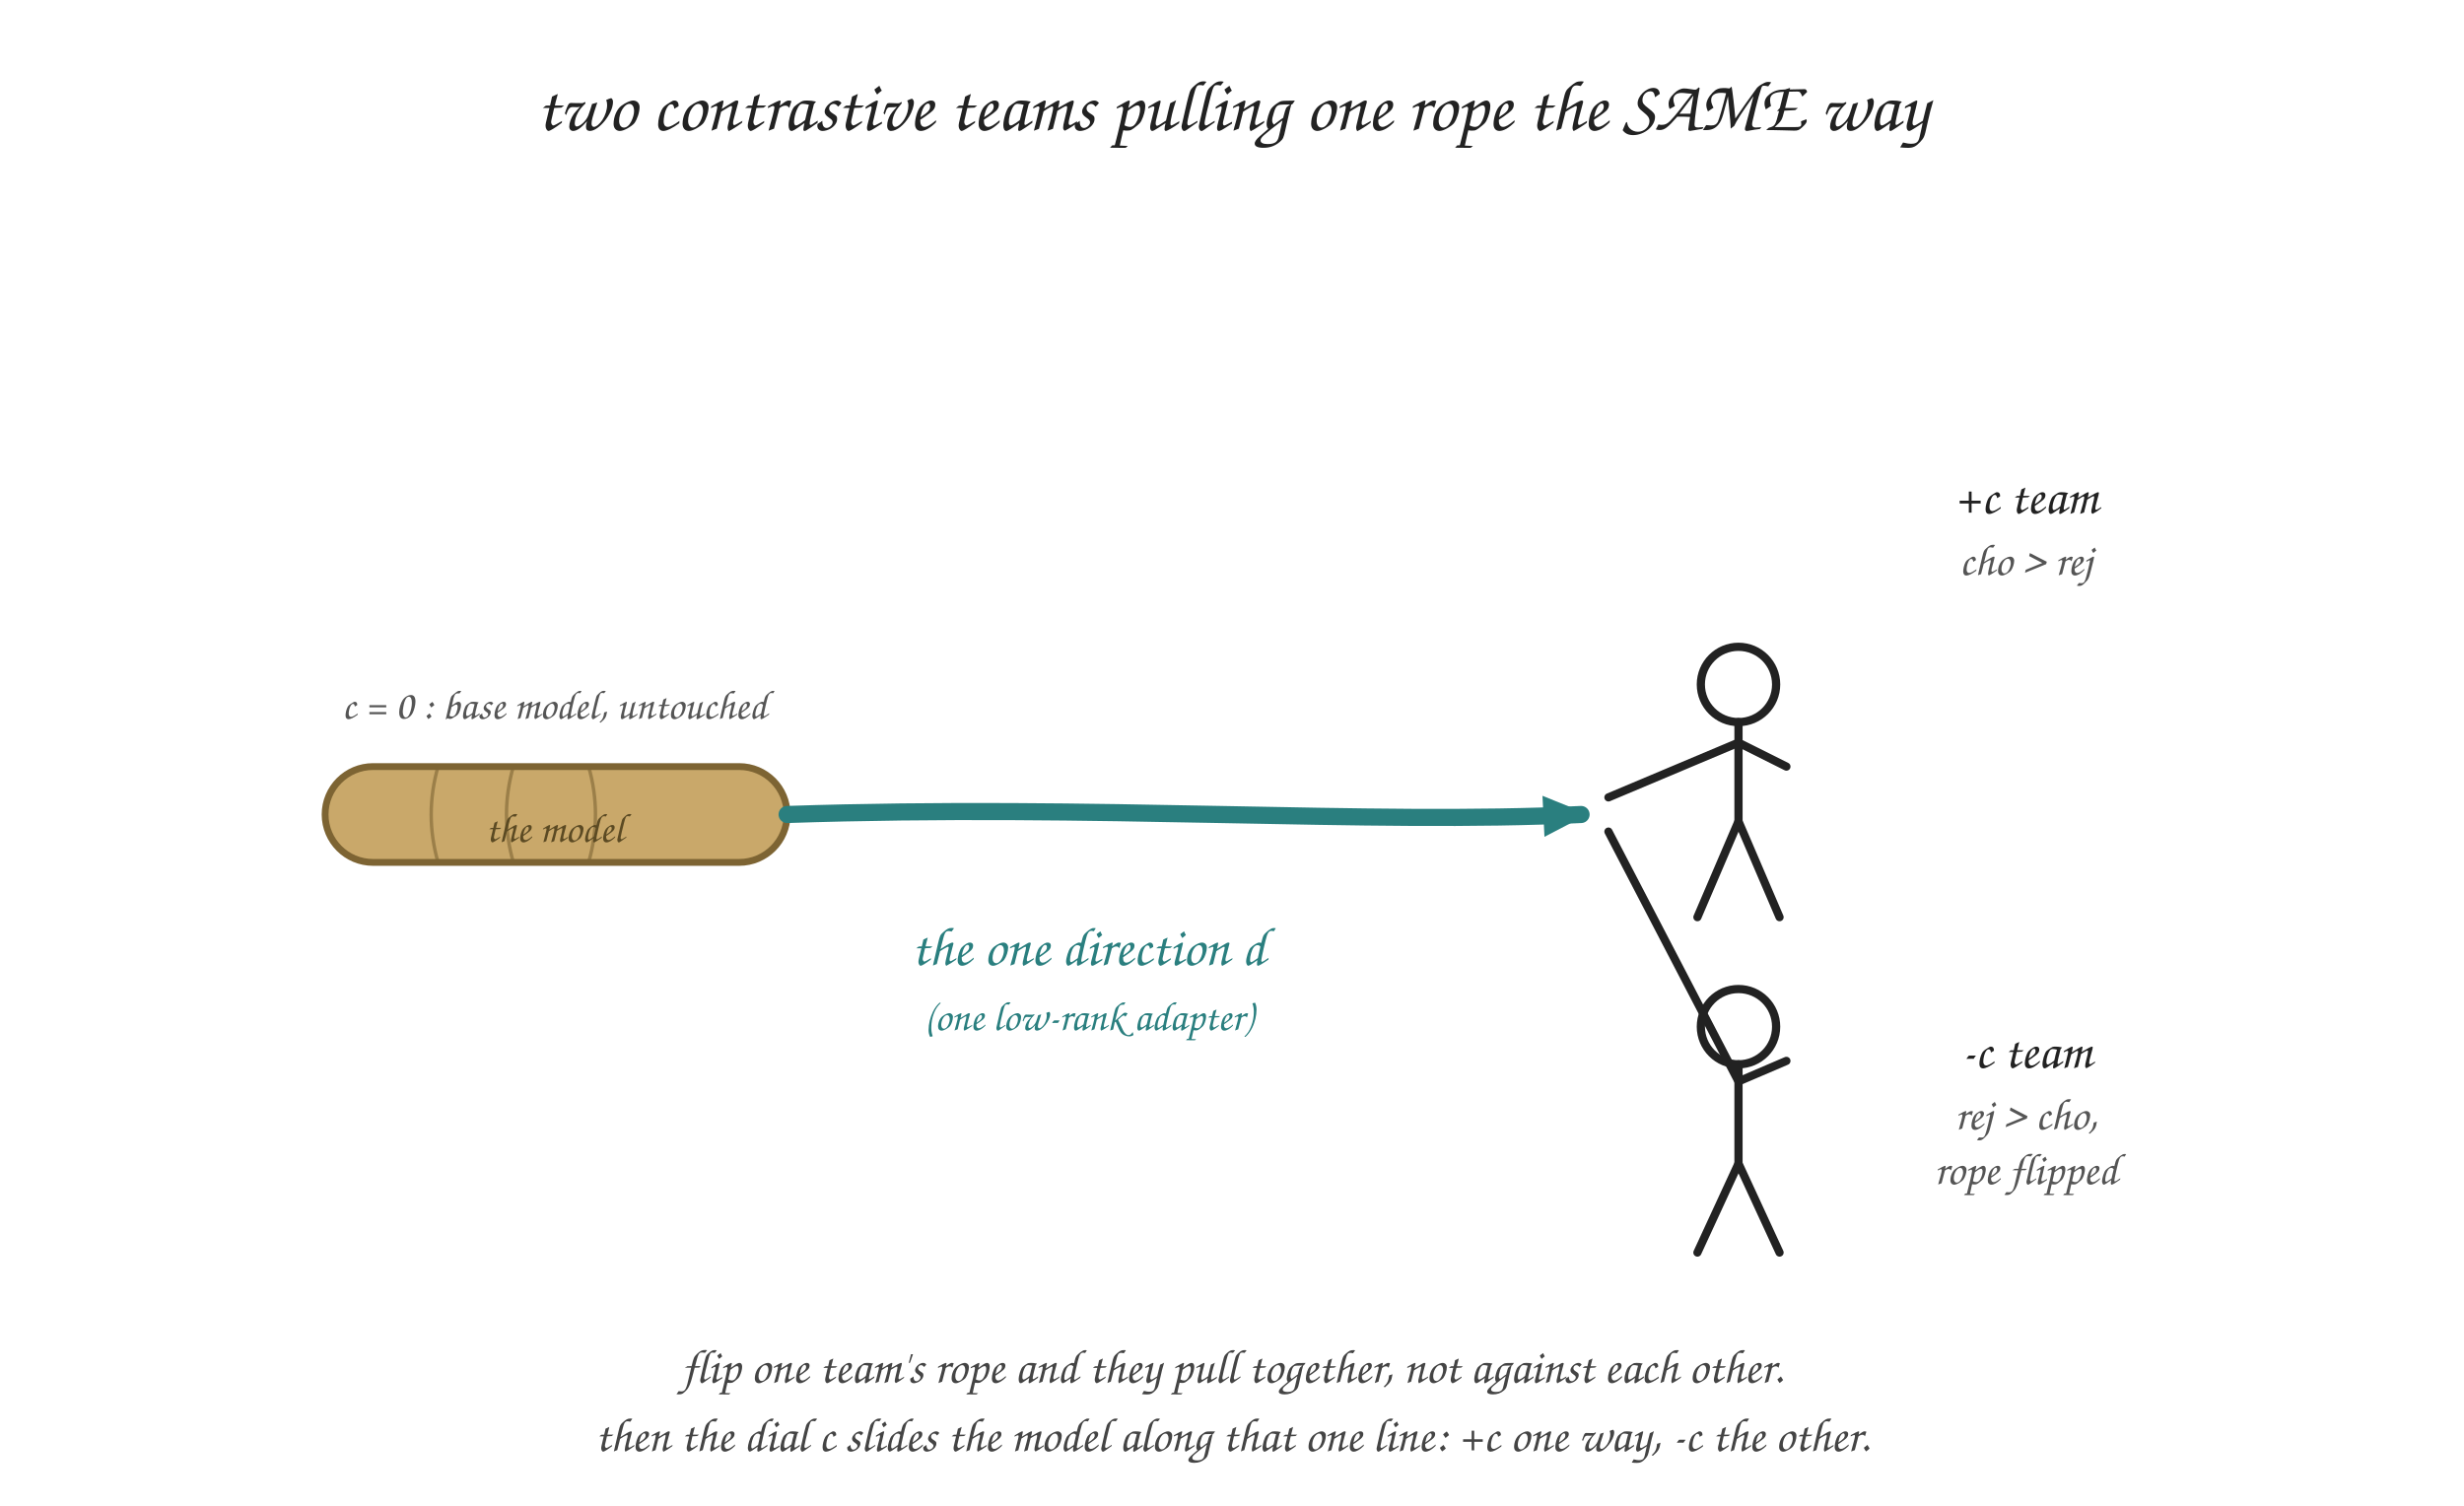
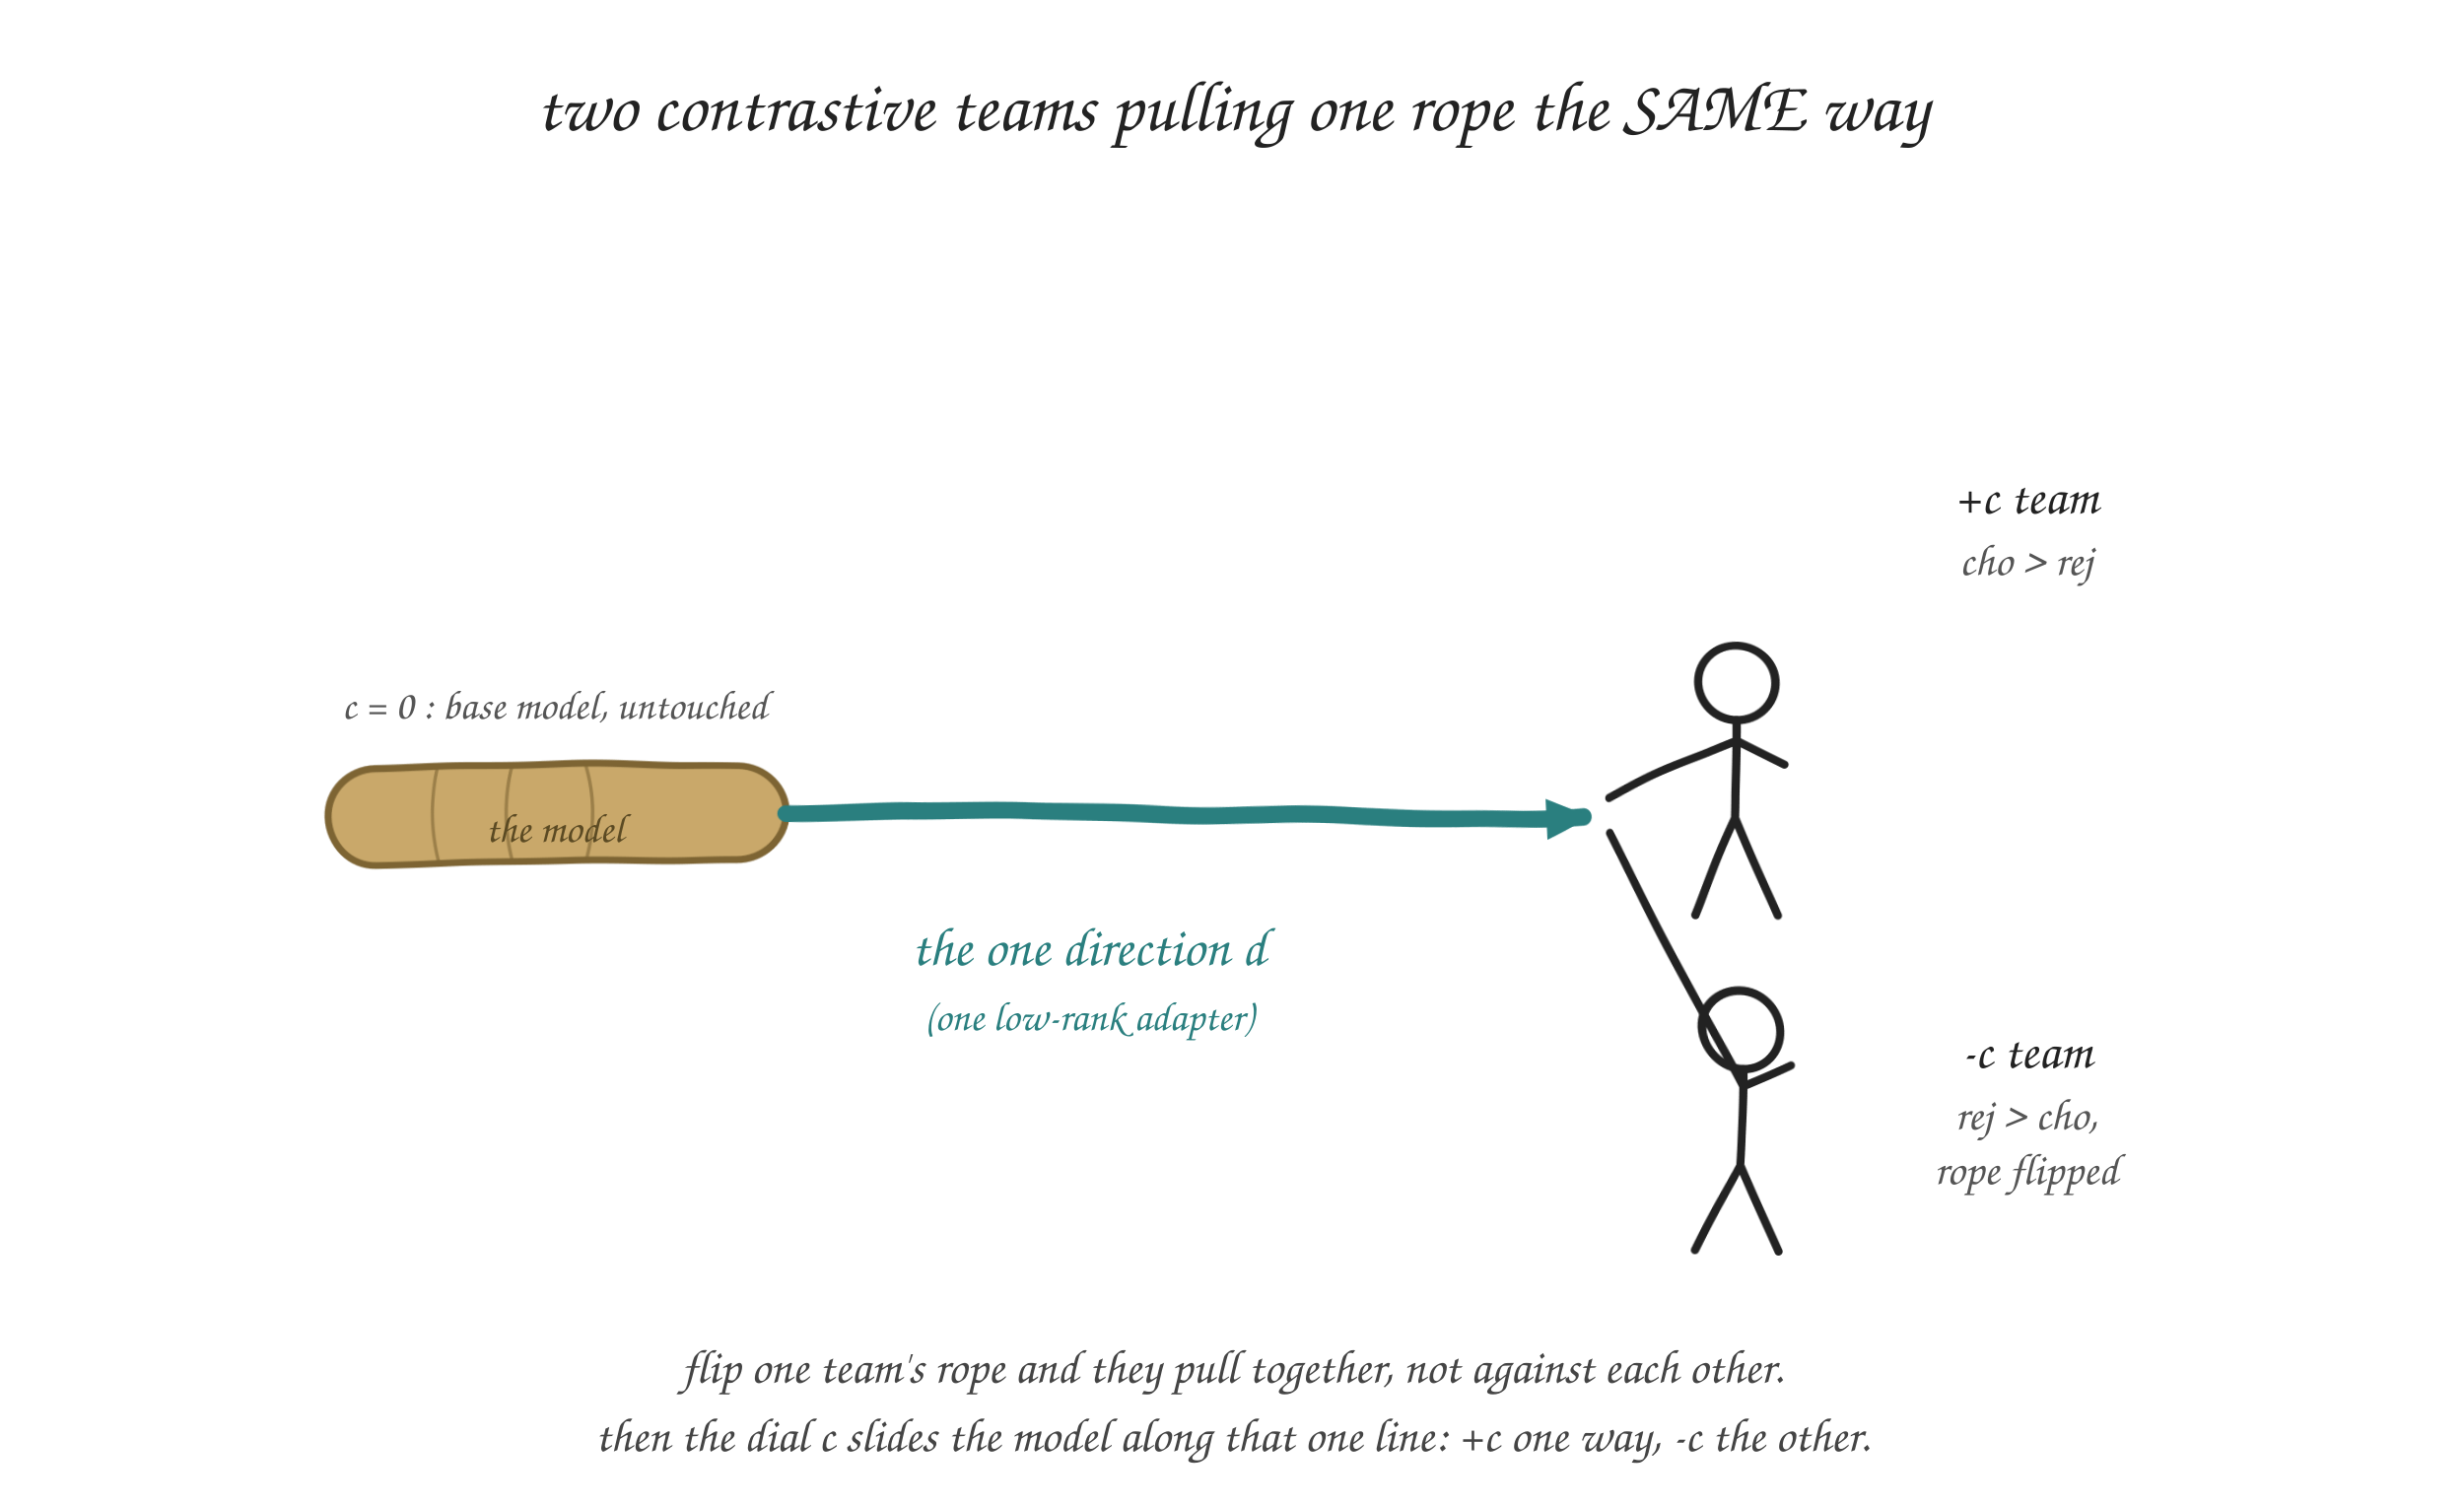
- <svg xmlns="http://www.w3.org/2000/svg" viewBox="0 0 720 440" font-family="'Coming Soon','Comic Neue','Comic Sans MS',cursive">
+ <svg xmlns="http://www.w3.org/2000/svg" viewBox="0 0 720 440" font-family="'xkcd Script','Comic Neue',cursive">
  <defs>
    <marker id="head" markerUnits="userSpaceOnUse" markerWidth="16" markerHeight="14" refX="11" refY="6" orient="auto">
      <path d="M0,0 L13,6 L0,12 Z" fill="#2a7f7f" />
    </marker>
+     <filter id="rough" x="-6%" y="-6%" width="112%" height="112%">
+       <feTurbulence type="fractalNoise" baseFrequency="0.015" numOctaves="2" seed="7" result="n" />
+       <feDisplacementMap in="SourceGraphic" in2="n" scale="4.5" />
+     </filter>
  </defs>
+   <g filter="url(#rough)">
+     <rect x="95" y="224" width="135" height="28" rx="14" fill="#c9a86a" stroke="#7d6433" stroke-width="2" />
+     <path d="M128,224 Q124,238 128,252 M150,224 Q146,238 150,252 M172,224 Q176,238 172,252" stroke="#7d6433" stroke-width="1" fill="none" opacity="0.6" />
+     <path d="M230,238 C 320,235 400,241 462,238" stroke="#2a7f7f" stroke-width="5" fill="none" stroke-linecap="round" marker-end="url(#head)" />
+     <circle cx="508" cy="200" r="11" fill="none" stroke="#222" stroke-width="2.4" />
+     <path d="M508,211 L508,240 M508,217 L470,233 M508,217 L522,224 M508,240 L496,268 M508,240 L520,268" stroke="#222" stroke-width="2.4" fill="none" stroke-linecap="round" />
+     <circle cx="508" cy="300" r="11" fill="none" stroke="#222" stroke-width="2.4" />
+     <path d="M508,311 L508,340 M508,316 L470,243 M508,316 L522,310 M508,340 L496,366 M508,340 L520,366" stroke="#222" stroke-width="2.4" fill="none" stroke-linecap="round" />
+   </g>
  <text x="360" y="38" text-anchor="middle" font-size="21" fill="#222">two contrastive teams pulling one rope the SAME way</text>
  <text x="162" y="210" text-anchor="middle" font-size="12" fill="#555">c = 0 : base model, untouched</text>
-   <rect x="95" y="224" width="135" height="28" rx="14" fill="#c9a86a" stroke="#7d6433" stroke-width="2" />
-   <path d="M128,224 Q124,238 128,252 M150,224 Q146,238 150,252 M172,224 Q176,238 172,252" stroke="#7d6433" stroke-width="1" fill="none" opacity="0.6" />
  <text x="162" y="246" text-anchor="middle" font-size="12" fill="#5b4a23">the model</text>
-   <path d="M230,238 C 320,235 400,241 462,238" stroke="#2a7f7f" stroke-width="5" fill="none" stroke-linecap="round" marker-end="url(#head)" />
  <text x="318" y="282" text-anchor="middle" font-size="16" fill="#2a7f7f">the one direction d</text>
  <text x="318" y="301" text-anchor="middle" font-size="12" fill="#2a7f7f">(one low-rank adapter)</text>
-   <circle cx="508" cy="200" r="11" fill="none" stroke="#222" stroke-width="2.4" />
-   <path d="M508,211 L508,240" stroke="#222" stroke-width="2.4" fill="none" stroke-linecap="round" />
-   <path d="M508,217 L470,233 M508,217 L522,224" stroke="#222" stroke-width="2.4" fill="none" stroke-linecap="round" />
-   <path d="M508,240 L496,268 M508,240 L520,268" stroke="#222" stroke-width="2.4" fill="none" stroke-linecap="round" />
  <text x="592" y="150" text-anchor="middle" font-size="15" fill="#222">+c team</text>
  <text x="592" y="168" text-anchor="middle" font-size="13" fill="#555">cho &gt; rej</text>
-   <circle cx="508" cy="300" r="11" fill="none" stroke="#222" stroke-width="2.4" />
-   <path d="M508,311 L508,340" stroke="#222" stroke-width="2.4" fill="none" stroke-linecap="round" />
-   <path d="M508,316 L470,243 M508,316 L522,310" stroke="#222" stroke-width="2.4" fill="none" stroke-linecap="round" />
-   <path d="M508,340 L496,366 M508,340 L520,366" stroke="#222" stroke-width="2.4" fill="none" stroke-linecap="round" />
  <text x="592" y="312" text-anchor="middle" font-size="15" fill="#222">-c team</text>
  <text x="592" y="330" text-anchor="middle" font-size="13" fill="#555">rej &gt; cho,</text>
  <text x="592" y="346" text-anchor="middle" font-size="13" fill="#555">rope flipped</text>
  <text x="360" y="404" text-anchor="middle" font-size="14" fill="#444">flip one team's rope and they pull together, not against each other.</text>
  <text x="360" y="424" text-anchor="middle" font-size="14" fill="#444">then the dial c slides the model along that one line: +c one way, -c the other.</text>
</svg>
